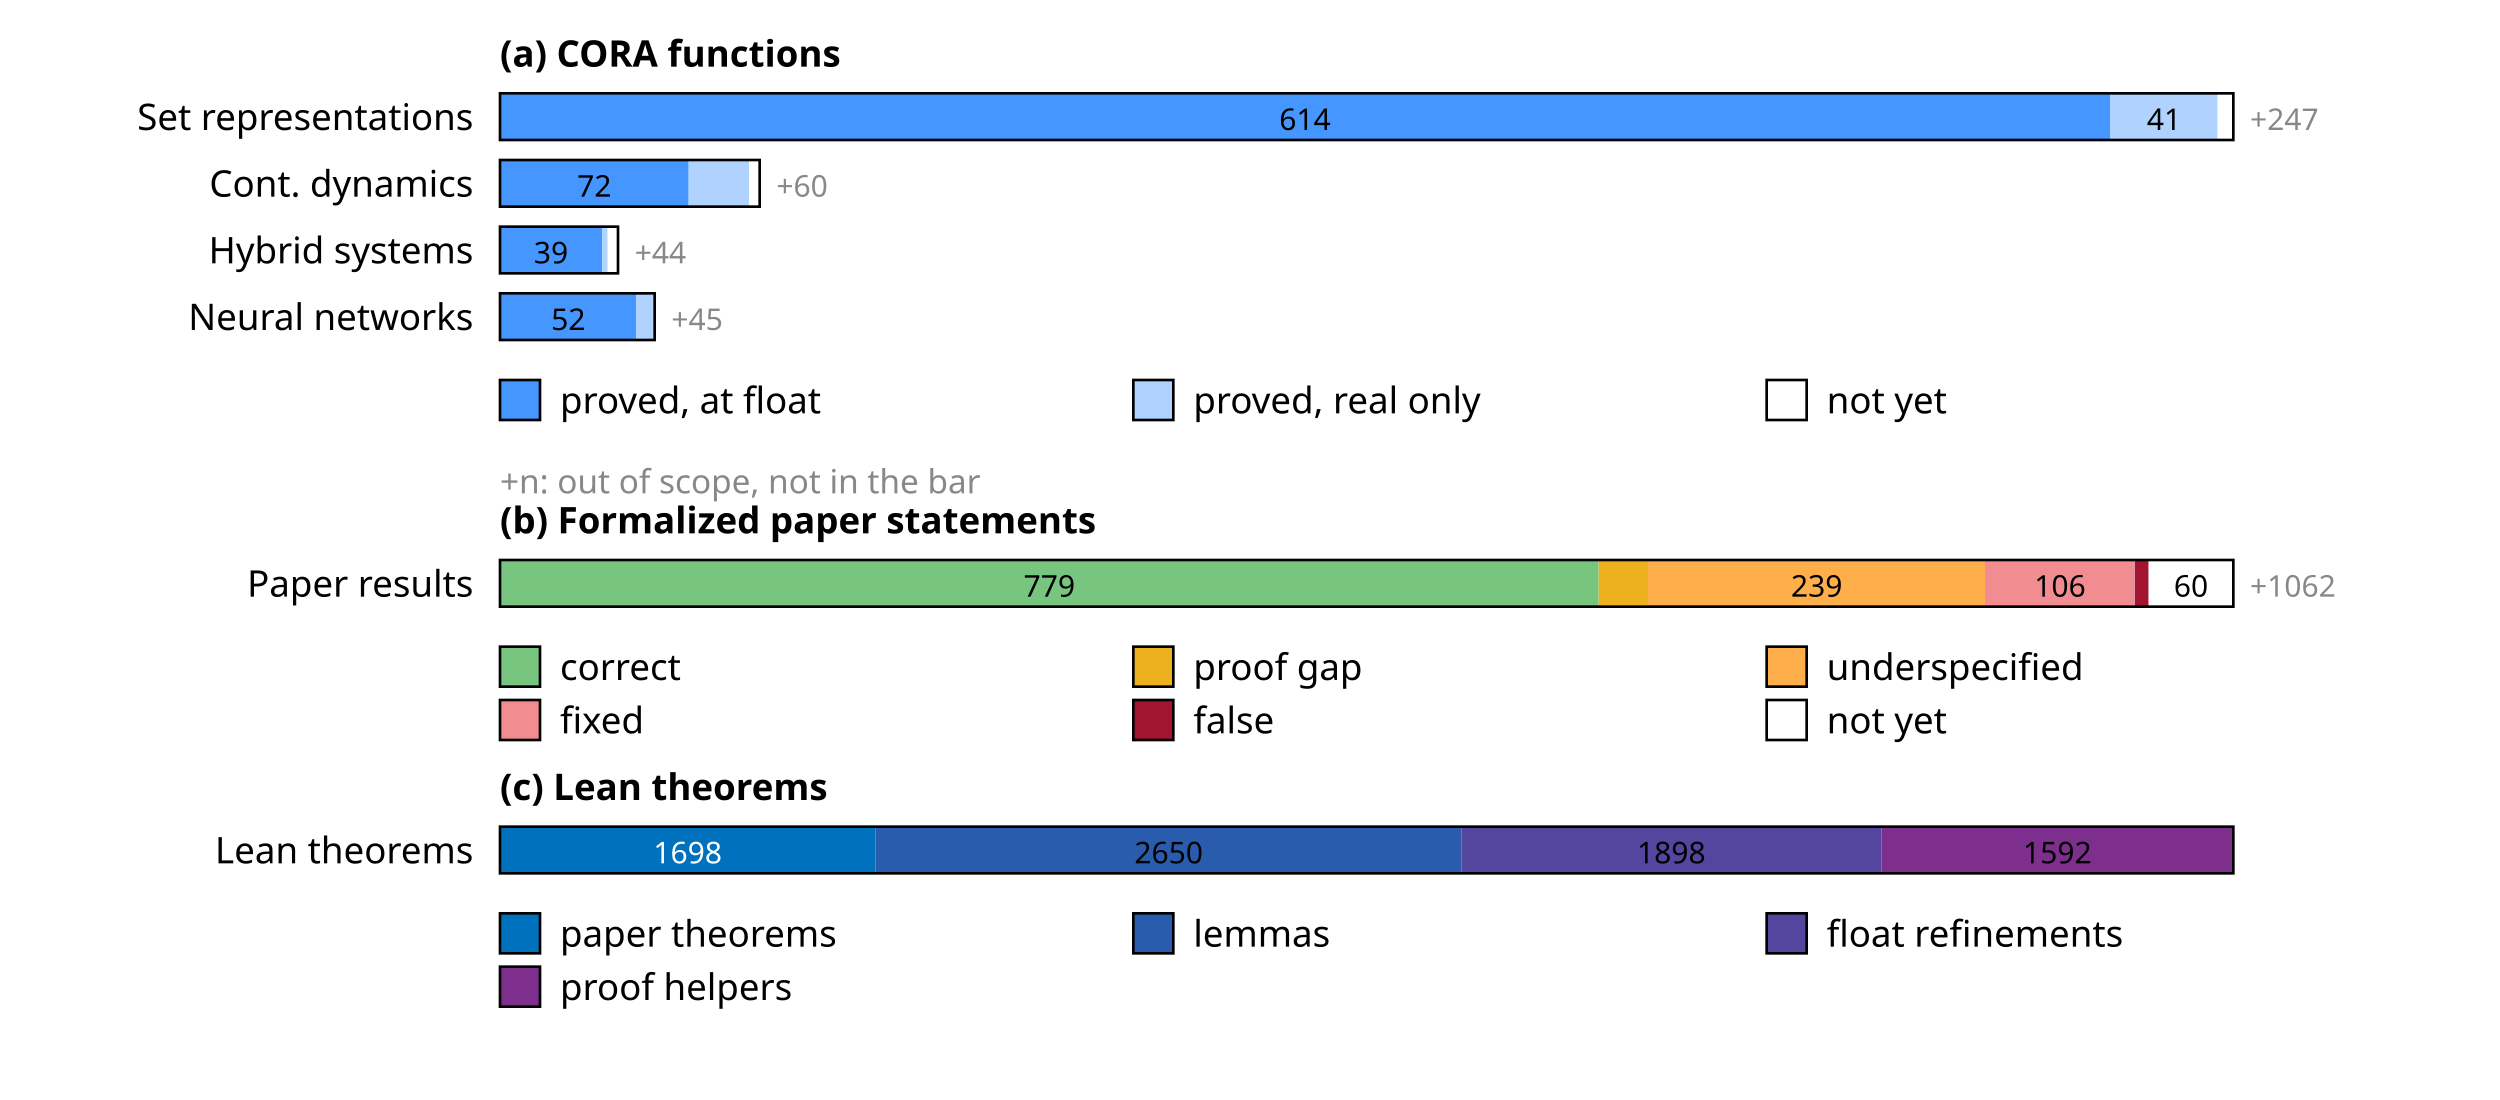
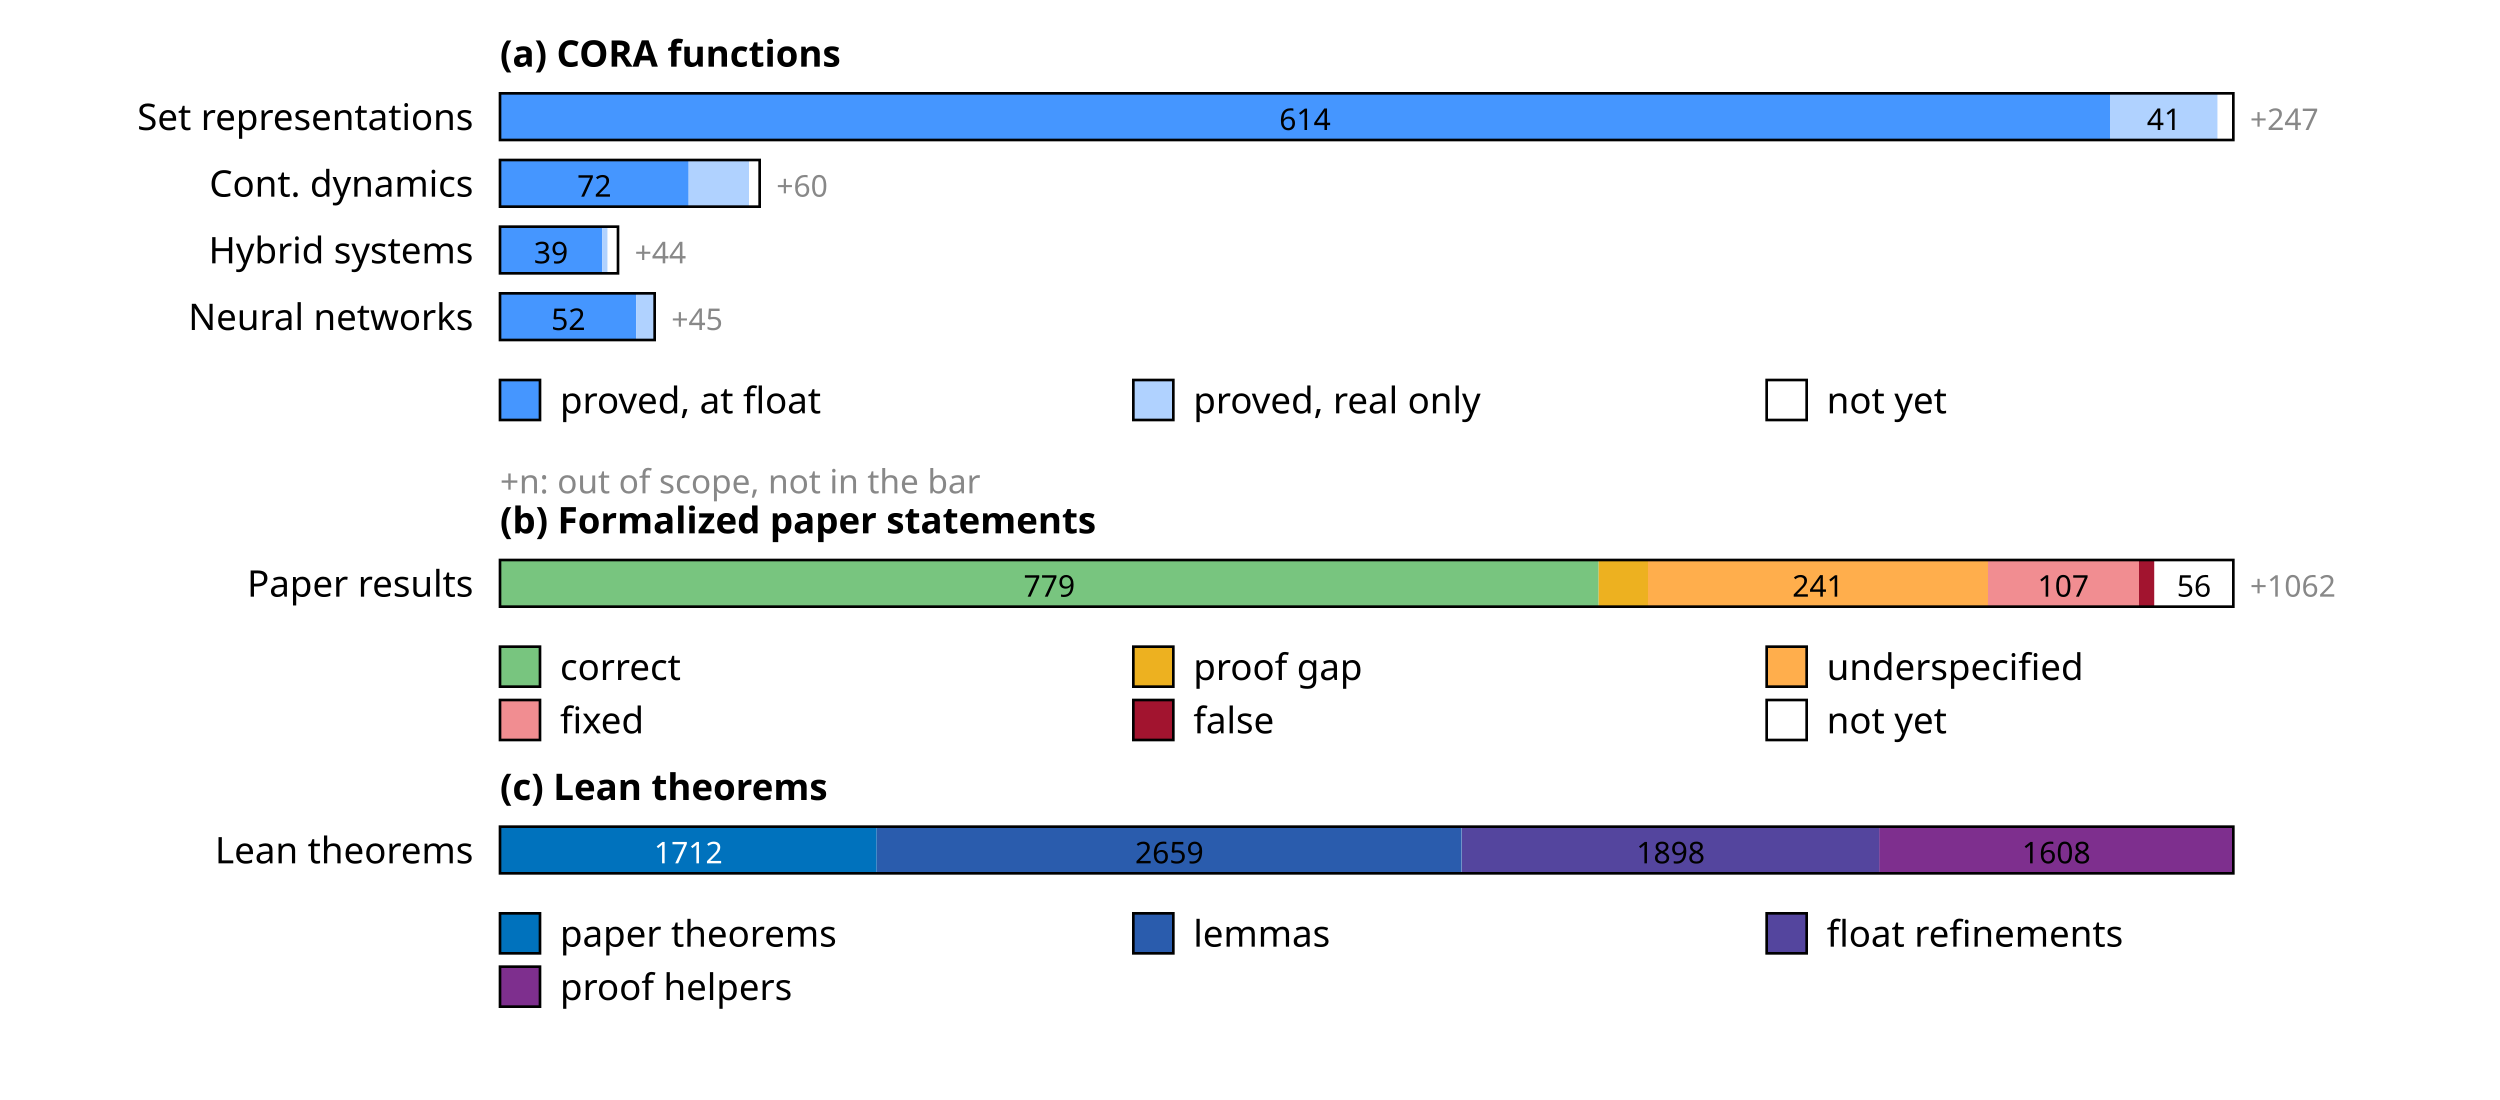
<svg xmlns="http://www.w3.org/2000/svg" width="750" height="330" font-family="sans-serif" font-size="11">
  <rect width="100%" height="100%" fill="white" />
  <text x="150" y="20" font-weight="bold">(a) CORA functions</text>
  <text x="142" y="39" text-anchor="end">Set representations</text>
  <rect x="150.0" y="28" width="483.0" height="14" fill="rgb(69,150,255)" />
  <text x="391.5" y="39" text-anchor="middle" font-size="9" fill="#000">614</text>
  <rect x="633.0" y="28" width="32.3" height="14" fill="rgb(176,210,255)" />
  <text x="649.2" y="39" text-anchor="middle" font-size="9" fill="#000">41</text>
  <rect x="665.3" y="28" width="4.7" height="14" fill="rgb(255,255,255)" />
  <rect x="150" y="28" width="520.0" height="14" fill="none" stroke="#000" stroke-width="0.8" />
  <text x="675.0" y="39" font-size="9" fill="#888">+247</text>
  <text x="142" y="59" text-anchor="end">Cont. dynamics</text>
  <rect x="150.0" y="48" width="56.6" height="14" fill="rgb(69,150,255)" />
  <text x="178.3" y="59" text-anchor="middle" font-size="9" fill="#000">72</text>
  <rect x="206.6" y="48" width="18.1" height="14" fill="rgb(176,210,255)" />
  <rect x="224.7" y="48" width="3.1" height="14" fill="rgb(255,255,255)" />
  <rect x="150" y="48" width="77.9" height="14" fill="none" stroke="#000" stroke-width="0.8" />
  <text x="232.9" y="59" font-size="9" fill="#888">+60</text>
  <text x="142" y="79" text-anchor="end">Hybrid systems</text>
  <rect x="150.0" y="68" width="30.7" height="14" fill="rgb(69,150,255)" />
  <text x="165.3" y="79" text-anchor="middle" font-size="9" fill="#000">39</text>
  <rect x="180.7" y="68" width="1.6" height="14" fill="rgb(176,210,255)" />
  <rect x="182.3" y="68" width="3.1" height="14" fill="rgb(255,255,255)" />
  <rect x="150" y="68" width="35.4" height="14" fill="none" stroke="#000" stroke-width="0.8" />
  <text x="190.4" y="79" font-size="9" fill="#888">+44</text>
  <text x="142" y="99" text-anchor="end">Neural networks</text>
  <rect x="150.0" y="88" width="40.9" height="14" fill="rgb(69,150,255)" />
  <text x="170.5" y="99" text-anchor="middle" font-size="9" fill="#000">52</text>
  <rect x="190.9" y="88" width="5.5" height="14" fill="rgb(176,210,255)" />
  <rect x="150" y="88" width="46.4" height="14" fill="none" stroke="#000" stroke-width="0.8" />
  <text x="201.4" y="99" font-size="9" fill="#888">+45</text>
  <rect x="150" y="114" width="12" height="12" fill="rgb(69,150,255)" stroke="#000" stroke-width="0.8" />
  <text x="168" y="124">proved, at float</text>
  <rect x="340" y="114" width="12" height="12" fill="rgb(176,210,255)" stroke="#000" stroke-width="0.8" />
  <text x="358" y="124">proved, real only</text>
  <rect x="530" y="114" width="12" height="12" fill="rgb(255,255,255)" stroke="#000" stroke-width="0.8" />
  <text x="548" y="124">not yet</text>
  <text x="150" y="148" font-size="10" fill="#888">+n: out of scope, not in the bar</text>
  <text x="150" y="160" font-weight="bold">(b) Formalized paper statements</text>
  <text x="142" y="179" text-anchor="end">Paper results</text>
  <rect x="150.0" y="168" width="329.6" height="14" fill="rgb(120,197,127)" />
  <text x="314.8" y="179" text-anchor="middle" font-size="9" fill="#000">779</text>
  <rect x="479.6" y="168" width="14.8" height="14" fill="rgb(237,177,32)" />
-   <rect x="494.4" y="168" width="101.1" height="14" fill="rgb(255,174,76)" />
-   <text x="545.0" y="179" text-anchor="middle" font-size="9" fill="#000">239</text>
-   <rect x="595.5" y="168" width="44.8" height="14" fill="rgb(241,141,145)" />
-   <text x="618.0" y="179" text-anchor="middle" font-size="9" fill="#000">106</text>
-   <rect x="640.4" y="168" width="4.2" height="14" fill="rgb(162,20,47)" />
-   <rect x="644.6" y="168" width="25.4" height="14" fill="rgb(255,255,255)" />
-   <text x="657.3" y="179" text-anchor="middle" font-size="9" fill="#000">60</text>
+   <rect x="494.4" y="168" width="102.0" height="14" fill="rgb(255,174,76)" />
+   <text x="545.4" y="179" text-anchor="middle" font-size="9" fill="#000">241</text>
+   <rect x="596.4" y="168" width="45.3" height="14" fill="rgb(241,141,145)" />
+   <text x="619.0" y="179" text-anchor="middle" font-size="9" fill="#000">107</text>
+   <rect x="641.7" y="168" width="4.7" height="14" fill="rgb(162,20,47)" />
+   <rect x="646.3" y="168" width="23.7" height="14" fill="rgb(255,255,255)" />
+   <text x="658.2" y="179" text-anchor="middle" font-size="9" fill="#000">56</text>
  <rect x="150" y="168" width="520.0" height="14" fill="none" stroke="#000" stroke-width="0.8" />
  <text x="675.0" y="179" font-size="9" fill="#888">+1062</text>
  <rect x="150" y="194" width="12" height="12" fill="rgb(120,197,127)" stroke="#000" stroke-width="0.8" />
  <text x="168" y="204">correct</text>
  <rect x="340" y="194" width="12" height="12" fill="rgb(237,177,32)" stroke="#000" stroke-width="0.8" />
  <text x="358" y="204">proof gap</text>
  <rect x="530" y="194" width="12" height="12" fill="rgb(255,174,76)" stroke="#000" stroke-width="0.8" />
  <text x="548" y="204">underspecified</text>
  <rect x="150" y="210" width="12" height="12" fill="rgb(241,141,145)" stroke="#000" stroke-width="0.8" />
  <text x="168" y="220">fixed</text>
  <rect x="340" y="210" width="12" height="12" fill="rgb(162,20,47)" stroke="#000" stroke-width="0.8" />
  <text x="358" y="220">false</text>
  <rect x="530" y="210" width="12" height="12" fill="rgb(255,255,255)" stroke="#000" stroke-width="0.8" />
  <text x="548" y="220">not yet</text>
  <text x="150" y="240" font-weight="bold">(c) Lean theorems</text>
  <text x="142" y="259" text-anchor="end">Lean theorems</text>
-   <rect x="150.0" y="248" width="112.7" height="14" fill="rgb(0,114,189)" />
-   <text x="206.3" y="259" text-anchor="middle" font-size="9" fill="#fff">1698</text>
-   <rect x="262.7" y="248" width="175.8" height="14" fill="rgb(42,92,173)" />
-   <text x="350.6" y="259" text-anchor="middle" font-size="9" fill="#000">2650</text>
-   <rect x="438.5" y="248" width="125.9" height="14" fill="rgb(84,69,158)" />
-   <text x="501.4" y="259" text-anchor="middle" font-size="9" fill="#000">1898</text>
-   <rect x="564.4" y="248" width="105.6" height="14" fill="rgb(126,47,142)" />
-   <text x="617.2" y="259" text-anchor="middle" font-size="9" fill="#000">1592</text>
+   <rect x="150.0" y="248" width="113.0" height="14" fill="rgb(0,114,189)" />
+   <text x="206.5" y="259" text-anchor="middle" font-size="9" fill="#fff">1712</text>
+   <rect x="263.0" y="248" width="175.5" height="14" fill="rgb(42,92,173)" />
+   <text x="350.8" y="259" text-anchor="middle" font-size="9" fill="#000">2659</text>
+   <rect x="438.6" y="248" width="125.3" height="14" fill="rgb(84,69,158)" />
+   <text x="501.2" y="259" text-anchor="middle" font-size="9" fill="#000">1898</text>
+   <rect x="563.8" y="248" width="106.2" height="14" fill="rgb(126,47,142)" />
+   <text x="616.9" y="259" text-anchor="middle" font-size="9" fill="#000">1608</text>
  <rect x="150" y="248" width="520.0" height="14" fill="none" stroke="#000" stroke-width="0.8" />
  <rect x="150" y="274" width="12" height="12" fill="rgb(0,114,189)" stroke="#000" stroke-width="0.8" />
  <text x="168" y="284">paper theorems</text>
  <rect x="340" y="274" width="12" height="12" fill="rgb(42,92,173)" stroke="#000" stroke-width="0.8" />
  <text x="358" y="284">lemmas</text>
  <rect x="530" y="274" width="12" height="12" fill="rgb(84,69,158)" stroke="#000" stroke-width="0.8" />
  <text x="548" y="284">float refinements</text>
  <rect x="150" y="290" width="12" height="12" fill="rgb(126,47,142)" stroke="#000" stroke-width="0.8" />
  <text x="168" y="300">proof helpers</text>
</svg>
